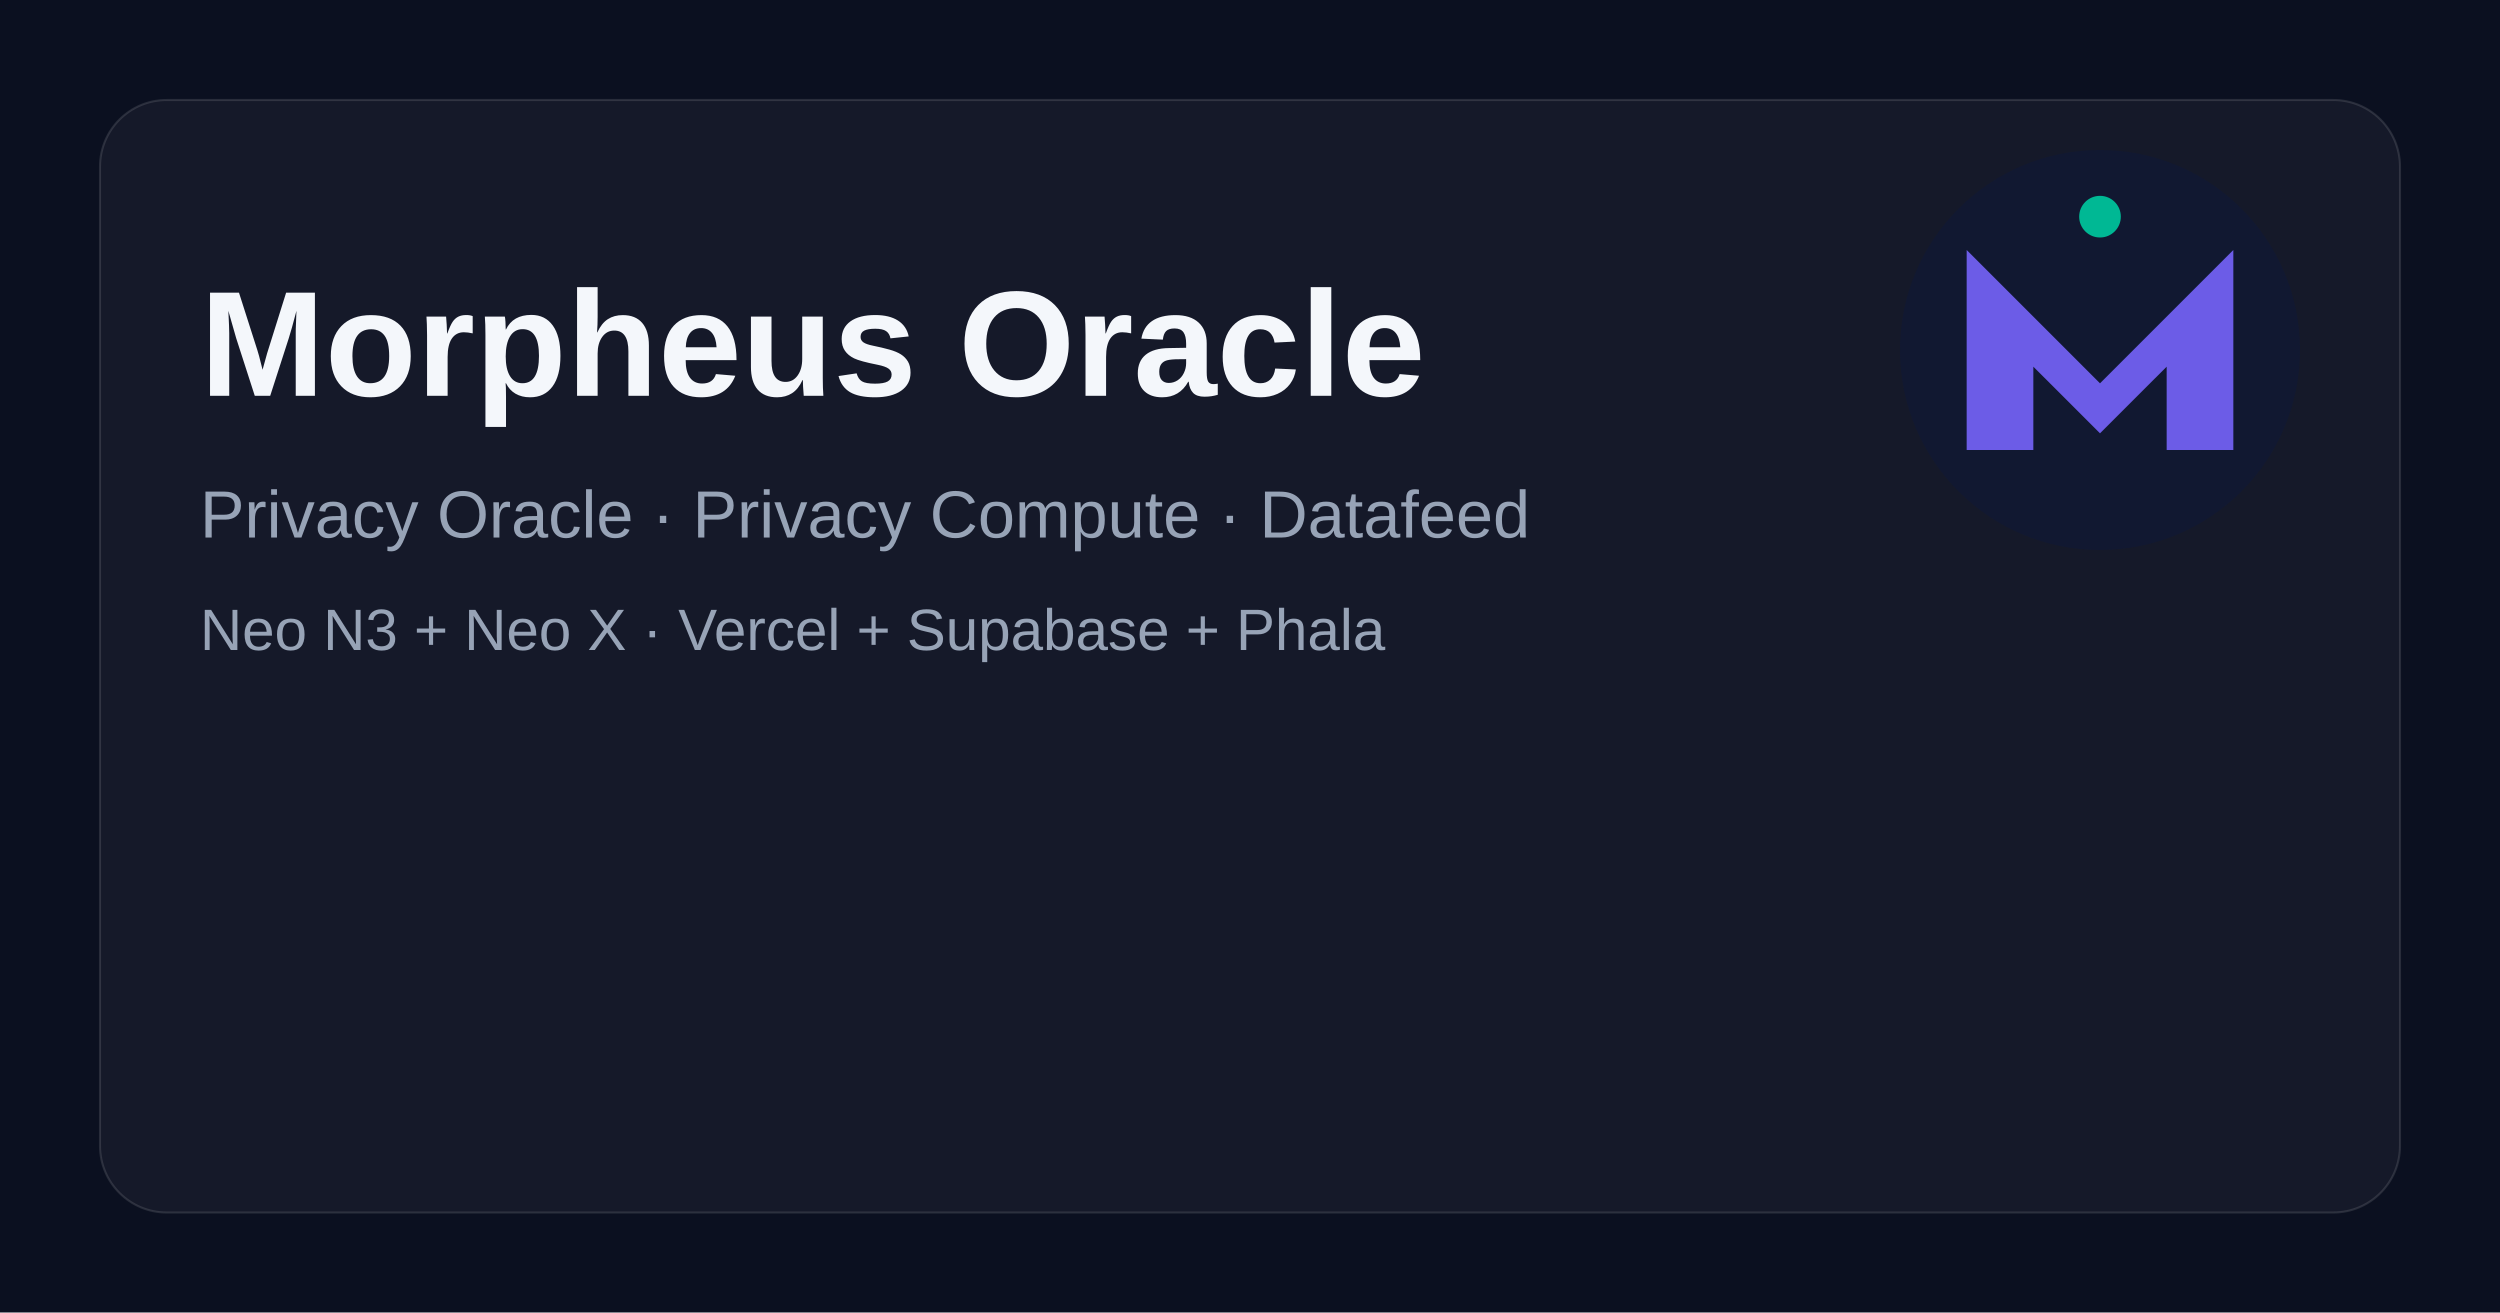
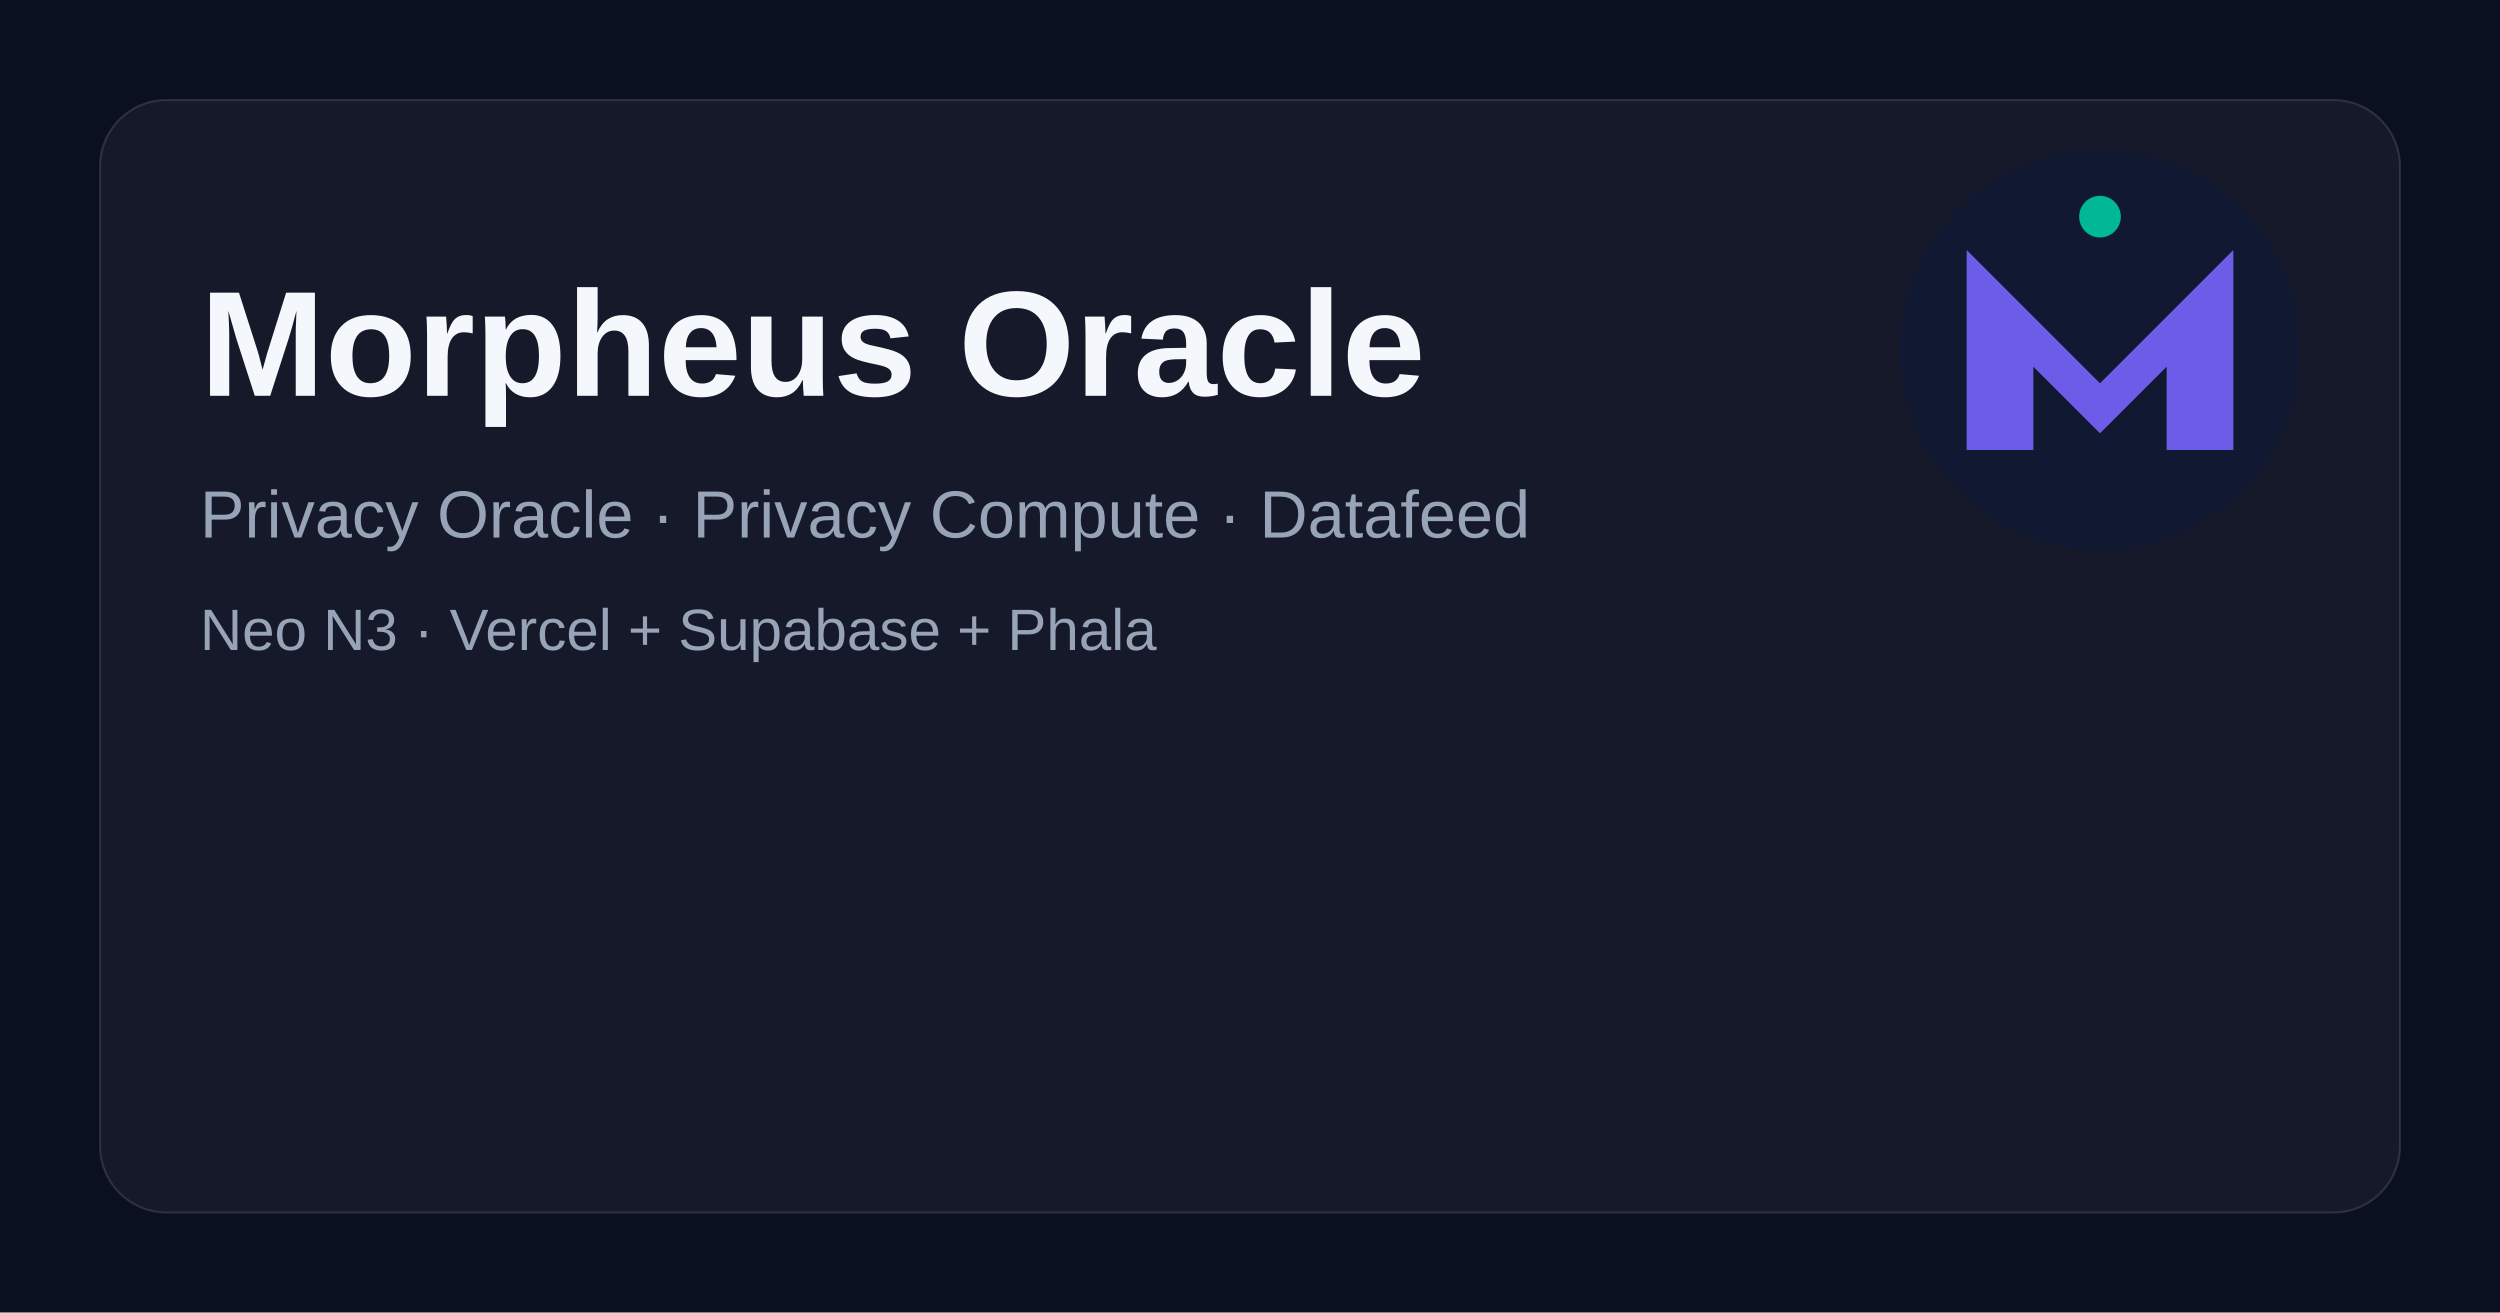
<svg xmlns="http://www.w3.org/2000/svg" width="1200" height="630" viewBox="0 0 1200 630" fill="none">
  <rect width="1200" height="630" fill="#0B1020" />
  <rect x="48" y="48" width="1104" height="534" rx="32" fill="rgba(255,255,255,0.04)" stroke="rgba(255,255,255,0.12)" />
  <text x="96" y="190" fill="#F4F7FB" font-size="72" font-family="Arial, Helvetica, sans-serif" font-weight="700">Morpheus Oracle</text>
  <text x="96" y="258" fill="#97A3B6" font-size="32" font-family="Arial, Helvetica, sans-serif">Privacy Oracle · Privacy Compute · Datafeed</text>
-   <text x="96" y="312" fill="#97A3B6" font-size="28" font-family="Arial, Helvetica, sans-serif">Neo N3 + Neo X · Vercel + Supabase + Phala</text>
+   <text x="96" y="312" fill="#97A3B6" font-size="28" font-family="Arial, Helvetica, sans-serif">Neo N3 · Vercel + Supabase + Phala</text>
  <circle cx="1008" cy="168" r="96" fill="#111831" />
  <path d="M944 216V120L1008 184L1072 120V216H1040V176L1008 208L976 176V216H944Z" fill="#6C5CE7" />
  <circle cx="1008" cy="104" r="10" fill="#00B894" />
</svg>
